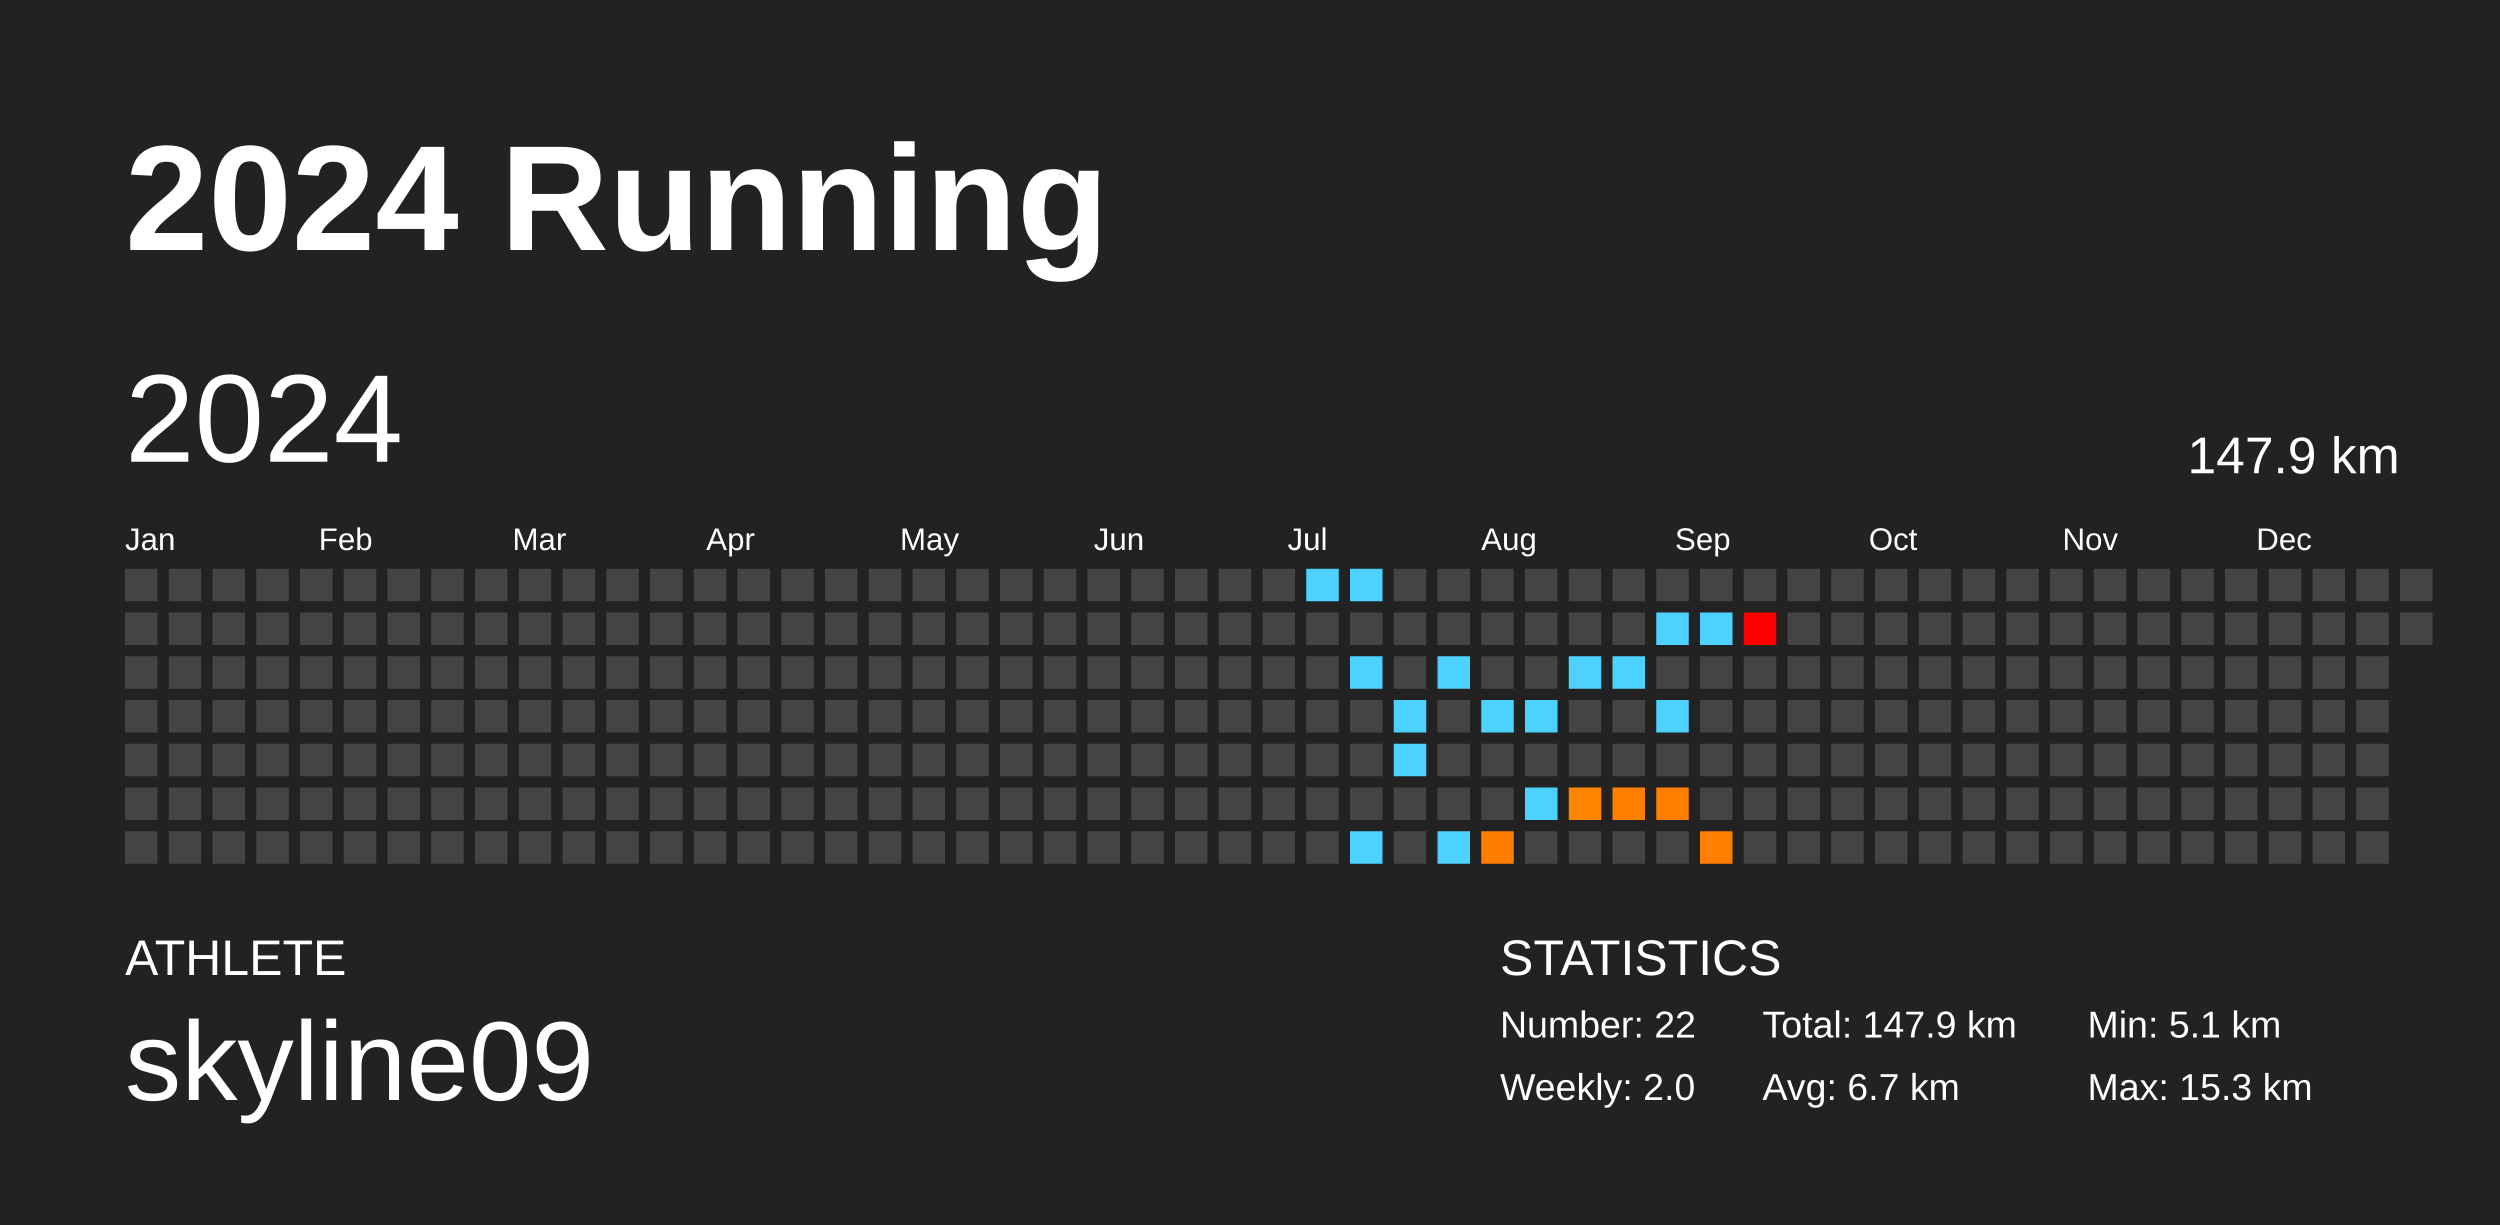
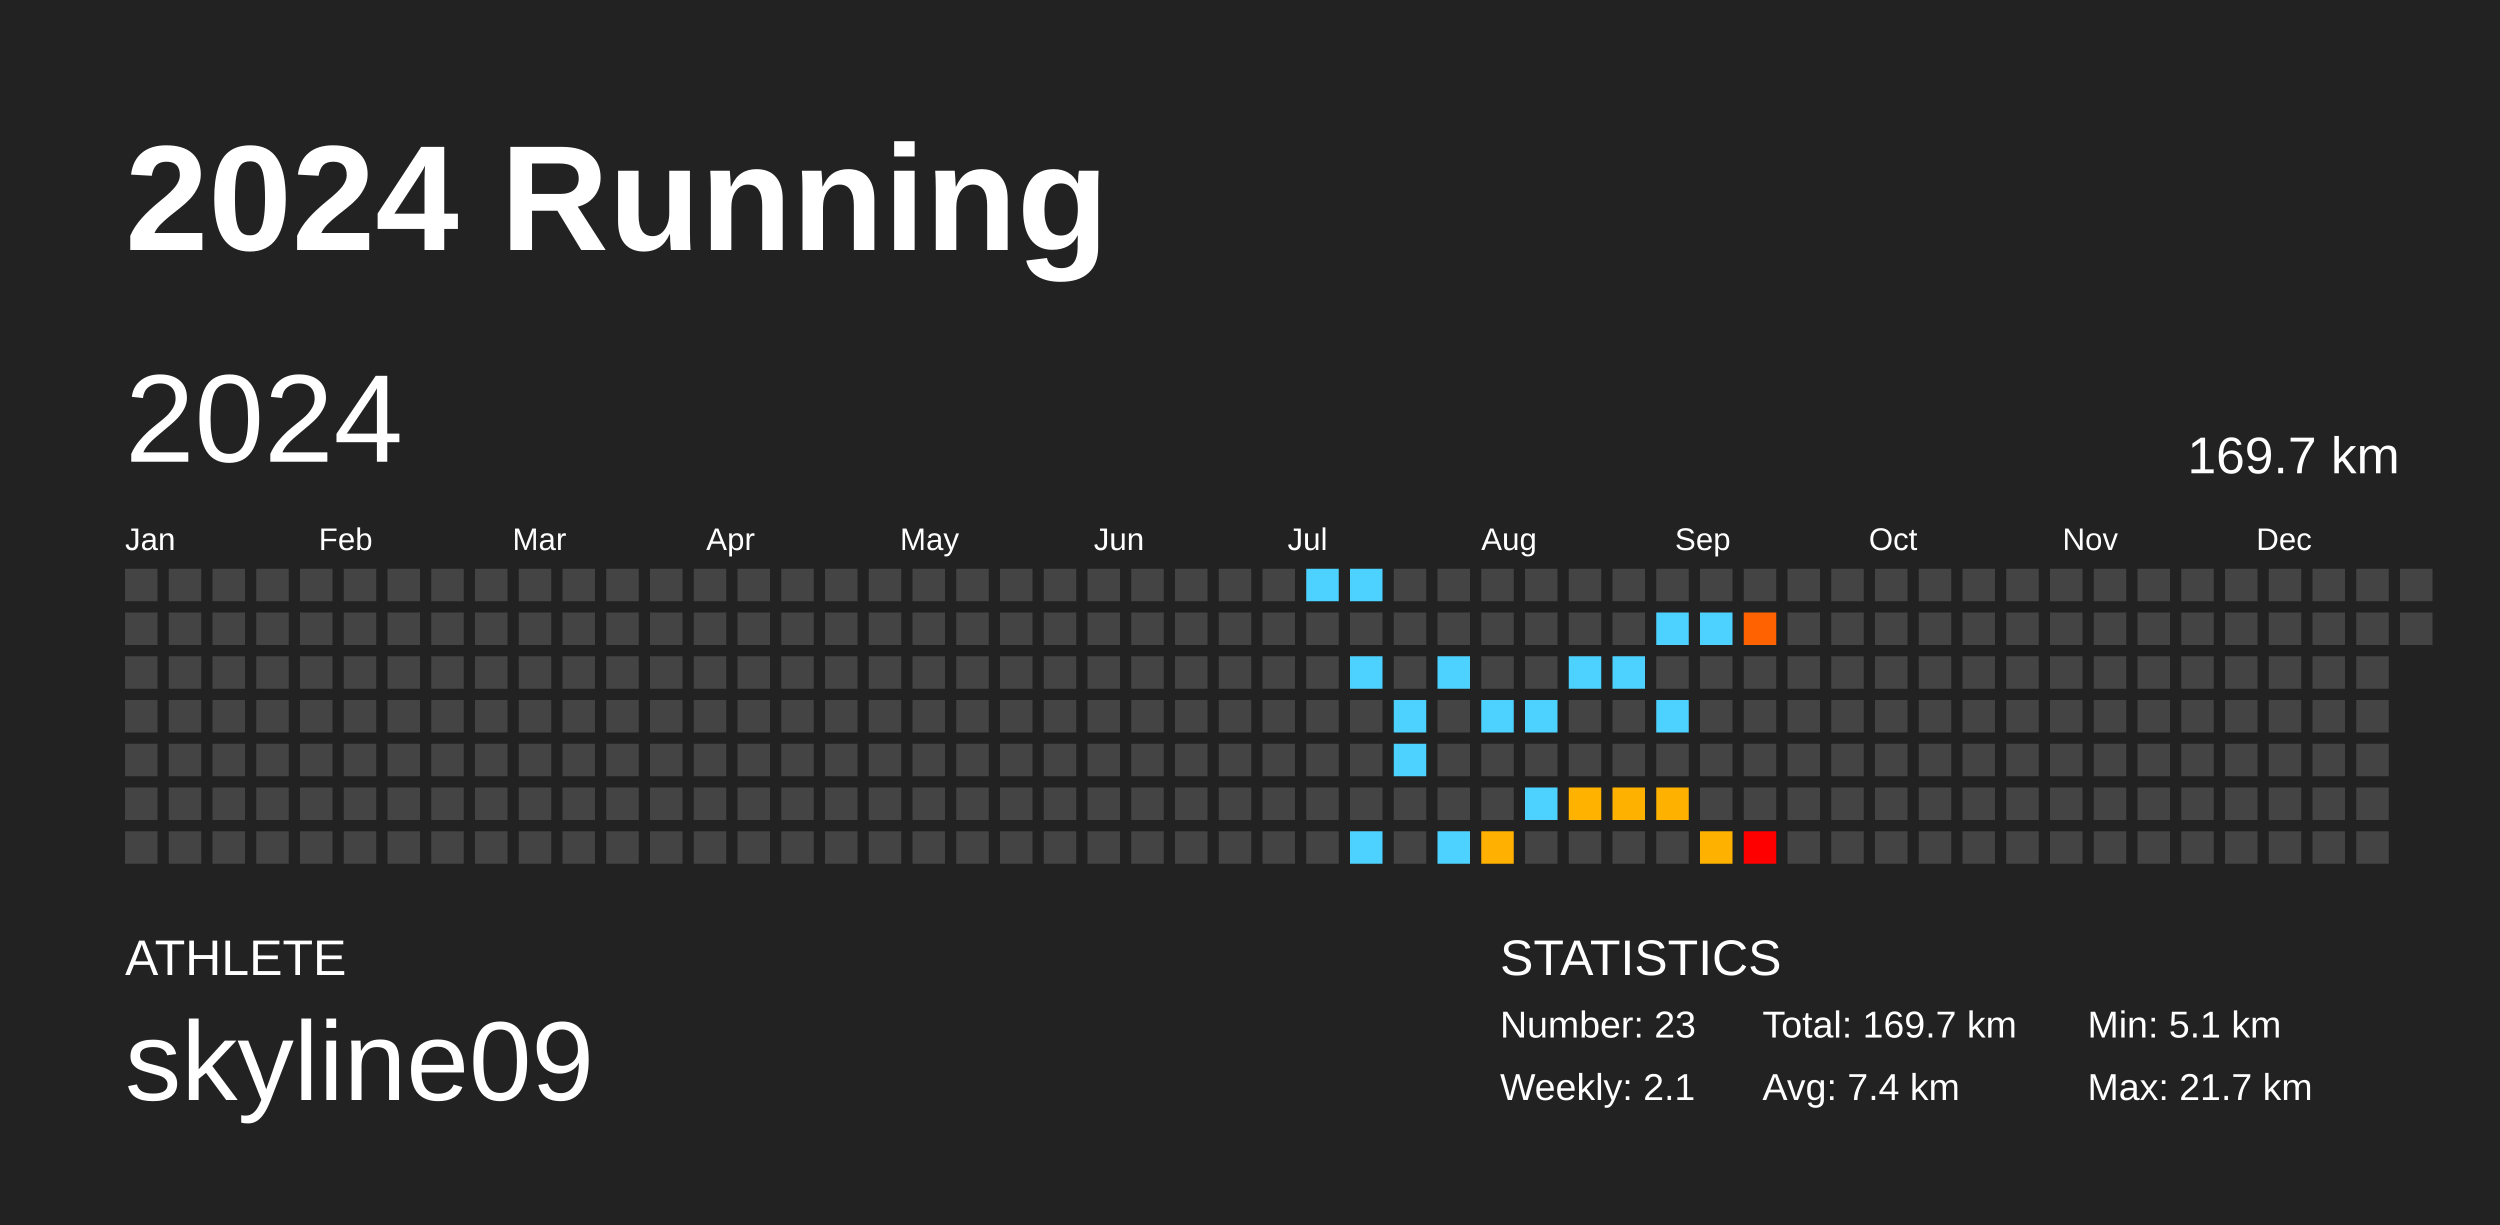
<svg xmlns="http://www.w3.org/2000/svg" baseProfile="full" height="98mm" version="1.1" viewBox="0,0,200,98" width="200mm">
  <defs />
  <rect fill="#222222" height="98" width="200" x="0" y="0" />
  <text fill="#FFFFFF" style="font-size:12px; font-family:Arial; font-weight:bold;" x="10" y="20">2024 Running</text>
  <text fill="#FFFFFF" style="font-size:4px; font-family:Arial" x="10" y="78">ATHLETE</text>
  <text fill="#FFFFFF" style="font-size:9px; font-family:Arial" x="10" y="88">skyline09</text>
  <text fill="#FFFFFF" style="font-size:4px; font-family:Arial" x="120" y="78">STATISTICS</text>
-   <text fill="#FFFFFF" style="font-size:3px; font-family:Arial" x="120" y="83">Number: 22</text>
-   <text fill="#FFFFFF" style="font-size:3px; font-family:Arial" x="120" y="88">Weekly: 2.0</text>
-   <text fill="#FFFFFF" style="font-size:3px; font-family:Arial" x="141" y="83">Total: 147.9 km</text>
-   <text fill="#FFFFFF" style="font-size:3px; font-family:Arial" x="141" y="88">Avg: 6.7 km</text>
+   <text fill="#FFFFFF" style="font-size:3px; font-family:Arial" x="120" y="83">Number: 23</text>
+   <text fill="#FFFFFF" style="font-size:3px; font-family:Arial" x="120" y="88">Weekly: 2.1</text>
+   <text fill="#FFFFFF" style="font-size:3px; font-family:Arial" x="141" y="83">Total: 169.7 km</text>
+   <text fill="#FFFFFF" style="font-size:3px; font-family:Arial" x="141" y="88">Avg: 7.4 km</text>
  <text fill="#FFFFFF" style="font-size:3px; font-family:Arial" x="167" y="83">Min: 5.1 km</text>
-   <text fill="#FFFFFF" style="font-size:3px; font-family:Arial" x="167" y="88">Max: 15.3 km</text>
+   <text fill="#FFFFFF" style="font-size:3px; font-family:Arial" x="167" y="88">Max: 21.7 km</text>
  <text dominant-baseline="hanging" fill="#FFFFFF" style="font-size:10.0px; font-family:Arial;" x="10" y="30">2024</text>
-   <text dominant-baseline="hanging" fill="#FFFFFF" style="font-size:4.125px; font-family:Arial;" x="175" y="35">147.9 km</text>
+   <text dominant-baseline="hanging" fill="#FFFFFF" style="font-size:4.125px; font-family:Arial;" x="175" y="35">169.7 km</text>
  <text fill="#FFFFFF" style="font-size:2.5px; font-family:Arial" x="10.0" y="44">Jan</text>
  <text fill="#FFFFFF" style="font-size:2.5px; font-family:Arial" x="25.5" y="44">Feb</text>
  <text fill="#FFFFFF" style="font-size:2.5px; font-family:Arial" x="41.0" y="44">Mar</text>
  <text fill="#FFFFFF" style="font-size:2.5px; font-family:Arial" x="56.5" y="44">Apr</text>
  <text fill="#FFFFFF" style="font-size:2.5px; font-family:Arial" x="72.0" y="44">May</text>
  <text fill="#FFFFFF" style="font-size:2.5px; font-family:Arial" x="87.5" y="44">Jun</text>
  <text fill="#FFFFFF" style="font-size:2.5px; font-family:Arial" x="103.0" y="44">Jul</text>
  <text fill="#FFFFFF" style="font-size:2.5px; font-family:Arial" x="118.5" y="44">Aug</text>
  <text fill="#FFFFFF" style="font-size:2.5px; font-family:Arial" x="134.0" y="44">Sep</text>
  <text fill="#FFFFFF" style="font-size:2.5px; font-family:Arial" x="149.5" y="44">Oct</text>
  <text fill="#FFFFFF" style="font-size:2.5px; font-family:Arial" x="165.0" y="44">Nov</text>
  <text fill="#FFFFFF" style="font-size:2.5px; font-family:Arial" x="180.5" y="44">Dec</text>
  <rect fill="#444444" height="2.6" width="2.6" x="10.0" y="45.5" />
  <rect fill="#444444" height="2.6" width="2.6" x="10.0" y="49.0" />
  <rect fill="#444444" height="2.6" width="2.6" x="10.0" y="52.5" />
  <rect fill="#444444" height="2.6" width="2.6" x="10.0" y="56.0" />
  <rect fill="#444444" height="2.6" width="2.6" x="10.0" y="59.5" />
  <rect fill="#444444" height="2.6" width="2.6" x="10.0" y="63.0" />
  <rect fill="#444444" height="2.6" width="2.6" x="10.0" y="66.5" />
  <rect fill="#444444" height="2.6" width="2.6" x="13.5" y="45.5" />
  <rect fill="#444444" height="2.6" width="2.6" x="13.5" y="49.0" />
  <rect fill="#444444" height="2.6" width="2.6" x="13.5" y="52.5" />
  <rect fill="#444444" height="2.6" width="2.6" x="13.5" y="56.0" />
  <rect fill="#444444" height="2.6" width="2.6" x="13.5" y="59.5" />
  <rect fill="#444444" height="2.6" width="2.6" x="13.5" y="63.0" />
  <rect fill="#444444" height="2.6" width="2.6" x="13.5" y="66.5" />
  <rect fill="#444444" height="2.6" width="2.6" x="17.0" y="45.5" />
  <rect fill="#444444" height="2.6" width="2.6" x="17.0" y="49.0" />
  <rect fill="#444444" height="2.6" width="2.6" x="17.0" y="52.5" />
  <rect fill="#444444" height="2.6" width="2.6" x="17.0" y="56.0" />
  <rect fill="#444444" height="2.6" width="2.6" x="17.0" y="59.5" />
  <rect fill="#444444" height="2.6" width="2.6" x="17.0" y="63.0" />
  <rect fill="#444444" height="2.6" width="2.6" x="17.0" y="66.5" />
  <rect fill="#444444" height="2.6" width="2.6" x="20.5" y="45.5" />
  <rect fill="#444444" height="2.6" width="2.6" x="20.5" y="49.0" />
  <rect fill="#444444" height="2.6" width="2.6" x="20.5" y="52.5" />
  <rect fill="#444444" height="2.6" width="2.6" x="20.5" y="56.0" />
  <rect fill="#444444" height="2.6" width="2.6" x="20.5" y="59.5" />
  <rect fill="#444444" height="2.6" width="2.6" x="20.5" y="63.0" />
  <rect fill="#444444" height="2.6" width="2.6" x="20.5" y="66.5" />
  <rect fill="#444444" height="2.6" width="2.6" x="24.0" y="45.5" />
  <rect fill="#444444" height="2.6" width="2.6" x="24.0" y="49.0" />
  <rect fill="#444444" height="2.6" width="2.6" x="24.0" y="52.5" />
  <rect fill="#444444" height="2.6" width="2.6" x="24.0" y="56.0" />
  <rect fill="#444444" height="2.6" width="2.6" x="24.0" y="59.5" />
  <rect fill="#444444" height="2.6" width="2.6" x="24.0" y="63.0" />
  <rect fill="#444444" height="2.6" width="2.6" x="24.0" y="66.5" />
  <rect fill="#444444" height="2.6" width="2.6" x="27.5" y="45.5" />
  <rect fill="#444444" height="2.6" width="2.6" x="27.5" y="49.0" />
  <rect fill="#444444" height="2.6" width="2.6" x="27.5" y="52.5" />
  <rect fill="#444444" height="2.6" width="2.6" x="27.5" y="56.0" />
  <rect fill="#444444" height="2.6" width="2.6" x="27.5" y="59.5" />
  <rect fill="#444444" height="2.6" width="2.6" x="27.5" y="63.0" />
  <rect fill="#444444" height="2.6" width="2.6" x="27.5" y="66.5" />
  <rect fill="#444444" height="2.6" width="2.6" x="31.0" y="45.5" />
  <rect fill="#444444" height="2.6" width="2.6" x="31.0" y="49.0" />
  <rect fill="#444444" height="2.6" width="2.6" x="31.0" y="52.5" />
  <rect fill="#444444" height="2.6" width="2.6" x="31.0" y="56.0" />
  <rect fill="#444444" height="2.6" width="2.6" x="31.0" y="59.5" />
  <rect fill="#444444" height="2.6" width="2.6" x="31.0" y="63.0" />
  <rect fill="#444444" height="2.6" width="2.6" x="31.0" y="66.5" />
  <rect fill="#444444" height="2.6" width="2.6" x="34.5" y="45.5" />
  <rect fill="#444444" height="2.6" width="2.6" x="34.5" y="49.0" />
  <rect fill="#444444" height="2.6" width="2.6" x="34.5" y="52.5" />
  <rect fill="#444444" height="2.6" width="2.6" x="34.5" y="56.0" />
  <rect fill="#444444" height="2.6" width="2.6" x="34.5" y="59.5" />
  <rect fill="#444444" height="2.6" width="2.6" x="34.5" y="63.0" />
  <rect fill="#444444" height="2.6" width="2.6" x="34.5" y="66.5" />
  <rect fill="#444444" height="2.6" width="2.6" x="38.0" y="45.5" />
  <rect fill="#444444" height="2.6" width="2.6" x="38.0" y="49.0" />
  <rect fill="#444444" height="2.6" width="2.6" x="38.0" y="52.5" />
  <rect fill="#444444" height="2.6" width="2.6" x="38.0" y="56.0" />
  <rect fill="#444444" height="2.6" width="2.6" x="38.0" y="59.5" />
  <rect fill="#444444" height="2.6" width="2.6" x="38.0" y="63.0" />
  <rect fill="#444444" height="2.6" width="2.6" x="38.0" y="66.5" />
  <rect fill="#444444" height="2.6" width="2.6" x="41.5" y="45.5" />
  <rect fill="#444444" height="2.6" width="2.6" x="41.5" y="49.0" />
  <rect fill="#444444" height="2.6" width="2.6" x="41.5" y="52.5" />
  <rect fill="#444444" height="2.6" width="2.6" x="41.5" y="56.0" />
  <rect fill="#444444" height="2.6" width="2.6" x="41.5" y="59.5" />
  <rect fill="#444444" height="2.6" width="2.6" x="41.5" y="63.0" />
  <rect fill="#444444" height="2.6" width="2.6" x="41.5" y="66.5" />
  <rect fill="#444444" height="2.6" width="2.6" x="45.0" y="45.5" />
  <rect fill="#444444" height="2.6" width="2.6" x="45.0" y="49.0" />
  <rect fill="#444444" height="2.6" width="2.6" x="45.0" y="52.5" />
  <rect fill="#444444" height="2.6" width="2.6" x="45.0" y="56.0" />
  <rect fill="#444444" height="2.6" width="2.6" x="45.0" y="59.5" />
  <rect fill="#444444" height="2.6" width="2.6" x="45.0" y="63.0" />
  <rect fill="#444444" height="2.6" width="2.6" x="45.0" y="66.5" />
  <rect fill="#444444" height="2.6" width="2.6" x="48.5" y="45.5" />
  <rect fill="#444444" height="2.6" width="2.6" x="48.5" y="49.0" />
  <rect fill="#444444" height="2.6" width="2.6" x="48.5" y="52.5" />
  <rect fill="#444444" height="2.6" width="2.6" x="48.5" y="56.0" />
  <rect fill="#444444" height="2.6" width="2.6" x="48.5" y="59.5" />
  <rect fill="#444444" height="2.6" width="2.6" x="48.5" y="63.0" />
  <rect fill="#444444" height="2.6" width="2.6" x="48.5" y="66.5" />
  <rect fill="#444444" height="2.6" width="2.6" x="52.0" y="45.5" />
  <rect fill="#444444" height="2.6" width="2.6" x="52.0" y="49.0" />
  <rect fill="#444444" height="2.6" width="2.6" x="52.0" y="52.5" />
  <rect fill="#444444" height="2.6" width="2.6" x="52.0" y="56.0" />
  <rect fill="#444444" height="2.6" width="2.6" x="52.0" y="59.5" />
  <rect fill="#444444" height="2.6" width="2.6" x="52.0" y="63.0" />
  <rect fill="#444444" height="2.6" width="2.6" x="52.0" y="66.5" />
  <rect fill="#444444" height="2.6" width="2.6" x="55.5" y="45.5" />
  <rect fill="#444444" height="2.6" width="2.6" x="55.5" y="49.0" />
  <rect fill="#444444" height="2.6" width="2.6" x="55.5" y="52.5" />
  <rect fill="#444444" height="2.6" width="2.6" x="55.5" y="56.0" />
  <rect fill="#444444" height="2.6" width="2.6" x="55.5" y="59.5" />
  <rect fill="#444444" height="2.6" width="2.6" x="55.5" y="63.0" />
  <rect fill="#444444" height="2.6" width="2.6" x="55.5" y="66.5" />
  <rect fill="#444444" height="2.6" width="2.6" x="59.0" y="45.5" />
  <rect fill="#444444" height="2.6" width="2.6" x="59.0" y="49.0" />
  <rect fill="#444444" height="2.6" width="2.6" x="59.0" y="52.5" />
  <rect fill="#444444" height="2.6" width="2.6" x="59.0" y="56.0" />
  <rect fill="#444444" height="2.6" width="2.6" x="59.0" y="59.5" />
  <rect fill="#444444" height="2.6" width="2.6" x="59.0" y="63.0" />
  <rect fill="#444444" height="2.6" width="2.6" x="59.0" y="66.5" />
  <rect fill="#444444" height="2.6" width="2.6" x="62.5" y="45.5" />
  <rect fill="#444444" height="2.6" width="2.6" x="62.5" y="49.0" />
  <rect fill="#444444" height="2.6" width="2.6" x="62.5" y="52.5" />
  <rect fill="#444444" height="2.6" width="2.6" x="62.5" y="56.0" />
  <rect fill="#444444" height="2.6" width="2.6" x="62.5" y="59.5" />
  <rect fill="#444444" height="2.6" width="2.6" x="62.5" y="63.0" />
  <rect fill="#444444" height="2.6" width="2.6" x="62.5" y="66.5" />
  <rect fill="#444444" height="2.6" width="2.6" x="66.0" y="45.5" />
  <rect fill="#444444" height="2.6" width="2.6" x="66.0" y="49.0" />
  <rect fill="#444444" height="2.6" width="2.6" x="66.0" y="52.5" />
  <rect fill="#444444" height="2.6" width="2.6" x="66.0" y="56.0" />
  <rect fill="#444444" height="2.6" width="2.6" x="66.0" y="59.5" />
  <rect fill="#444444" height="2.6" width="2.6" x="66.0" y="63.0" />
  <rect fill="#444444" height="2.6" width="2.6" x="66.0" y="66.5" />
  <rect fill="#444444" height="2.6" width="2.6" x="69.5" y="45.5" />
  <rect fill="#444444" height="2.6" width="2.6" x="69.5" y="49.0" />
  <rect fill="#444444" height="2.6" width="2.6" x="69.5" y="52.5" />
  <rect fill="#444444" height="2.6" width="2.6" x="69.5" y="56.0" />
  <rect fill="#444444" height="2.6" width="2.6" x="69.5" y="59.5" />
  <rect fill="#444444" height="2.6" width="2.6" x="69.5" y="63.0" />
  <rect fill="#444444" height="2.6" width="2.6" x="69.5" y="66.5" />
  <rect fill="#444444" height="2.6" width="2.6" x="73.0" y="45.5" />
  <rect fill="#444444" height="2.6" width="2.6" x="73.0" y="49.0" />
  <rect fill="#444444" height="2.6" width="2.6" x="73.0" y="52.5" />
  <rect fill="#444444" height="2.6" width="2.6" x="73.0" y="56.0" />
  <rect fill="#444444" height="2.6" width="2.6" x="73.0" y="59.5" />
  <rect fill="#444444" height="2.6" width="2.6" x="73.0" y="63.0" />
  <rect fill="#444444" height="2.6" width="2.6" x="73.0" y="66.5" />
  <rect fill="#444444" height="2.6" width="2.6" x="76.5" y="45.5" />
  <rect fill="#444444" height="2.6" width="2.6" x="76.5" y="49.0" />
  <rect fill="#444444" height="2.6" width="2.6" x="76.5" y="52.5" />
  <rect fill="#444444" height="2.6" width="2.6" x="76.5" y="56.0" />
  <rect fill="#444444" height="2.6" width="2.6" x="76.5" y="59.5" />
  <rect fill="#444444" height="2.6" width="2.6" x="76.5" y="63.0" />
  <rect fill="#444444" height="2.6" width="2.6" x="76.5" y="66.5" />
  <rect fill="#444444" height="2.6" width="2.6" x="80.0" y="45.5" />
  <rect fill="#444444" height="2.6" width="2.6" x="80.0" y="49.0" />
  <rect fill="#444444" height="2.6" width="2.6" x="80.0" y="52.5" />
  <rect fill="#444444" height="2.6" width="2.6" x="80.0" y="56.0" />
  <rect fill="#444444" height="2.6" width="2.6" x="80.0" y="59.5" />
  <rect fill="#444444" height="2.6" width="2.6" x="80.0" y="63.0" />
  <rect fill="#444444" height="2.6" width="2.6" x="80.0" y="66.5" />
  <rect fill="#444444" height="2.6" width="2.6" x="83.5" y="45.5" />
  <rect fill="#444444" height="2.6" width="2.6" x="83.5" y="49.0" />
  <rect fill="#444444" height="2.6" width="2.6" x="83.5" y="52.5" />
  <rect fill="#444444" height="2.6" width="2.6" x="83.5" y="56.0" />
  <rect fill="#444444" height="2.6" width="2.6" x="83.5" y="59.5" />
  <rect fill="#444444" height="2.6" width="2.6" x="83.5" y="63.0" />
  <rect fill="#444444" height="2.6" width="2.6" x="83.5" y="66.5" />
  <rect fill="#444444" height="2.6" width="2.6" x="87.0" y="45.5" />
  <rect fill="#444444" height="2.6" width="2.6" x="87.0" y="49.0" />
  <rect fill="#444444" height="2.6" width="2.6" x="87.0" y="52.5" />
  <rect fill="#444444" height="2.6" width="2.6" x="87.0" y="56.0" />
  <rect fill="#444444" height="2.6" width="2.6" x="87.0" y="59.5" />
  <rect fill="#444444" height="2.6" width="2.6" x="87.0" y="63.0" />
  <rect fill="#444444" height="2.6" width="2.6" x="87.0" y="66.5" />
  <rect fill="#444444" height="2.6" width="2.6" x="90.5" y="45.5" />
  <rect fill="#444444" height="2.6" width="2.6" x="90.5" y="49.0" />
  <rect fill="#444444" height="2.6" width="2.6" x="90.5" y="52.5" />
  <rect fill="#444444" height="2.6" width="2.6" x="90.5" y="56.0" />
  <rect fill="#444444" height="2.6" width="2.6" x="90.5" y="59.5" />
  <rect fill="#444444" height="2.6" width="2.6" x="90.5" y="63.0" />
  <rect fill="#444444" height="2.6" width="2.6" x="90.5" y="66.5" />
  <rect fill="#444444" height="2.6" width="2.6" x="94.0" y="45.5" />
  <rect fill="#444444" height="2.6" width="2.6" x="94.0" y="49.0" />
  <rect fill="#444444" height="2.6" width="2.6" x="94.0" y="52.5" />
  <rect fill="#444444" height="2.6" width="2.6" x="94.0" y="56.0" />
  <rect fill="#444444" height="2.6" width="2.6" x="94.0" y="59.5" />
  <rect fill="#444444" height="2.6" width="2.6" x="94.0" y="63.0" />
  <rect fill="#444444" height="2.6" width="2.6" x="94.0" y="66.5" />
  <rect fill="#444444" height="2.6" width="2.6" x="97.5" y="45.5" />
  <rect fill="#444444" height="2.6" width="2.6" x="97.5" y="49.0" />
  <rect fill="#444444" height="2.6" width="2.6" x="97.5" y="52.5" />
  <rect fill="#444444" height="2.6" width="2.6" x="97.5" y="56.0" />
  <rect fill="#444444" height="2.6" width="2.6" x="97.5" y="59.5" />
  <rect fill="#444444" height="2.6" width="2.6" x="97.5" y="63.0" />
  <rect fill="#444444" height="2.6" width="2.6" x="97.5" y="66.5" />
  <rect fill="#444444" height="2.6" width="2.6" x="101.0" y="45.5" />
  <rect fill="#444444" height="2.6" width="2.6" x="101.0" y="49.0" />
  <rect fill="#444444" height="2.6" width="2.6" x="101.0" y="52.5" />
  <rect fill="#444444" height="2.6" width="2.6" x="101.0" y="56.0" />
  <rect fill="#444444" height="2.6" width="2.6" x="101.0" y="59.5" />
  <rect fill="#444444" height="2.6" width="2.6" x="101.0" y="63.0" />
  <rect fill="#444444" height="2.6" width="2.6" x="101.0" y="66.5" />
  <rect fill="#4dd2ff" height="2.6" width="2.6" x="104.5" y="45.5" />
  <rect fill="#444444" height="2.6" width="2.6" x="104.5" y="49.0" />
  <rect fill="#444444" height="2.6" width="2.6" x="104.5" y="52.5" />
  <rect fill="#444444" height="2.6" width="2.6" x="104.5" y="56.0" />
  <rect fill="#444444" height="2.6" width="2.6" x="104.5" y="59.5" />
  <rect fill="#444444" height="2.6" width="2.6" x="104.5" y="63.0" />
  <rect fill="#444444" height="2.6" width="2.6" x="104.5" y="66.5" />
  <rect fill="#4dd2ff" height="2.6" width="2.6" x="108.0" y="45.5" />
  <rect fill="#444444" height="2.6" width="2.6" x="108.0" y="49.0" />
  <rect fill="#4dd2ff" height="2.6" width="2.6" x="108.0" y="52.5" />
  <rect fill="#444444" height="2.6" width="2.6" x="108.0" y="56.0" />
  <rect fill="#444444" height="2.6" width="2.6" x="108.0" y="59.5" />
  <rect fill="#444444" height="2.6" width="2.6" x="108.0" y="63.0" />
  <rect fill="#4dd2ff" height="2.6" width="2.6" x="108.0" y="66.5" />
  <rect fill="#444444" height="2.6" width="2.6" x="111.5" y="45.5" />
  <rect fill="#444444" height="2.6" width="2.6" x="111.5" y="49.0" />
  <rect fill="#444444" height="2.6" width="2.6" x="111.5" y="52.5" />
  <rect fill="#4dd2ff" height="2.6" width="2.6" x="111.5" y="56.0" />
  <rect fill="#4dd2ff" height="2.6" width="2.6" x="111.5" y="59.5" />
  <rect fill="#444444" height="2.6" width="2.6" x="111.5" y="63.0" />
  <rect fill="#444444" height="2.6" width="2.6" x="111.5" y="66.5" />
  <rect fill="#444444" height="2.6" width="2.6" x="115.0" y="45.5" />
  <rect fill="#444444" height="2.6" width="2.6" x="115.0" y="49.0" />
  <rect fill="#4dd2ff" height="2.6" width="2.6" x="115.0" y="52.5" />
  <rect fill="#444444" height="2.6" width="2.6" x="115.0" y="56.0" />
  <rect fill="#444444" height="2.6" width="2.6" x="115.0" y="59.5" />
  <rect fill="#444444" height="2.6" width="2.6" x="115.0" y="63.0" />
  <rect fill="#4dd2ff" height="2.6" width="2.6" x="115.0" y="66.5" />
  <rect fill="#444444" height="2.6" width="2.6" x="118.5" y="45.5" />
  <rect fill="#444444" height="2.6" width="2.6" x="118.5" y="49.0" />
  <rect fill="#444444" height="2.6" width="2.6" x="118.5" y="52.5" />
  <rect fill="#4dd2ff" height="2.6" width="2.6" x="118.5" y="56.0" />
  <rect fill="#444444" height="2.6" width="2.6" x="118.5" y="59.5" />
  <rect fill="#444444" height="2.6" width="2.6" x="118.5" y="63.0" />
-   <rect fill="#ff7e00" height="2.6" width="2.6" x="118.5" y="66.5" />
+   <rect fill="#ffb000" height="2.6" width="2.6" x="118.5" y="66.5" />
  <rect fill="#444444" height="2.6" width="2.6" x="122.0" y="45.5" />
  <rect fill="#444444" height="2.6" width="2.6" x="122.0" y="49.0" />
  <rect fill="#444444" height="2.6" width="2.6" x="122.0" y="52.5" />
  <rect fill="#4dd2ff" height="2.6" width="2.6" x="122.0" y="56.0" />
  <rect fill="#444444" height="2.6" width="2.6" x="122.0" y="59.5" />
  <rect fill="#4dd2ff" height="2.6" width="2.6" x="122.0" y="63.0" />
  <rect fill="#444444" height="2.6" width="2.6" x="122.0" y="66.5" />
  <rect fill="#444444" height="2.6" width="2.6" x="125.5" y="45.5" />
  <rect fill="#444444" height="2.6" width="2.6" x="125.5" y="49.0" />
  <rect fill="#4dd2ff" height="2.6" width="2.6" x="125.5" y="52.5" />
  <rect fill="#444444" height="2.6" width="2.6" x="125.5" y="56.0" />
  <rect fill="#444444" height="2.6" width="2.6" x="125.5" y="59.5" />
-   <rect fill="#ff8400" height="2.6" width="2.6" x="125.5" y="63.0" />
+   <rect fill="#ffb300" height="2.6" width="2.6" x="125.5" y="63.0" />
  <rect fill="#444444" height="2.6" width="2.6" x="125.5" y="66.5" />
  <rect fill="#444444" height="2.6" width="2.6" x="129.0" y="45.5" />
  <rect fill="#444444" height="2.6" width="2.6" x="129.0" y="49.0" />
  <rect fill="#4dd2ff" height="2.6" width="2.6" x="129.0" y="52.5" />
  <rect fill="#444444" height="2.6" width="2.6" x="129.0" y="56.0" />
  <rect fill="#444444" height="2.6" width="2.6" x="129.0" y="59.5" />
-   <rect fill="#ff7f00" height="2.6" width="2.6" x="129.0" y="63.0" />
+   <rect fill="#ffb100" height="2.6" width="2.6" x="129.0" y="63.0" />
  <rect fill="#444444" height="2.6" width="2.6" x="129.0" y="66.5" />
  <rect fill="#444444" height="2.6" width="2.6" x="132.5" y="45.5" />
  <rect fill="#4dd2ff" height="2.6" width="2.6" x="132.5" y="49.0" />
  <rect fill="#444444" height="2.6" width="2.6" x="132.5" y="52.5" />
  <rect fill="#4dd2ff" height="2.6" width="2.6" x="132.5" y="56.0" />
  <rect fill="#444444" height="2.6" width="2.6" x="132.5" y="59.5" />
-   <rect fill="#ff8000" height="2.6" width="2.6" x="132.5" y="63.0" />
+   <rect fill="#ffb100" height="2.6" width="2.6" x="132.5" y="63.0" />
  <rect fill="#444444" height="2.6" width="2.6" x="132.5" y="66.5" />
  <rect fill="#444444" height="2.6" width="2.6" x="136.0" y="45.5" />
  <rect fill="#4dd2ff" height="2.6" width="2.6" x="136.0" y="49.0" />
  <rect fill="#444444" height="2.6" width="2.6" x="136.0" y="52.5" />
  <rect fill="#444444" height="2.6" width="2.6" x="136.0" y="56.0" />
  <rect fill="#444444" height="2.6" width="2.6" x="136.0" y="59.5" />
  <rect fill="#444444" height="2.6" width="2.6" x="136.0" y="63.0" />
-   <rect fill="#ff7f00" height="2.6" width="2.6" x="136.0" y="66.5" />
+   <rect fill="#ffb100" height="2.6" width="2.6" x="136.0" y="66.5" />
  <rect fill="#444444" height="2.6" width="2.6" x="139.5" y="45.5" />
-   <rect fill="#ff0000" height="2.6" width="2.6" x="139.5" y="49.0" />
+   <rect fill="#ff6200" height="2.6" width="2.6" x="139.5" y="49.0" />
  <rect fill="#444444" height="2.6" width="2.6" x="139.5" y="52.5" />
  <rect fill="#444444" height="2.6" width="2.6" x="139.5" y="56.0" />
  <rect fill="#444444" height="2.6" width="2.6" x="139.5" y="59.5" />
  <rect fill="#444444" height="2.6" width="2.6" x="139.5" y="63.0" />
-   <rect fill="#444444" height="2.6" width="2.6" x="139.5" y="66.5" />
+   <rect fill="red" height="2.6" width="2.6" x="139.5" y="66.5" />
  <rect fill="#444444" height="2.6" width="2.6" x="143.0" y="45.5" />
  <rect fill="#444444" height="2.6" width="2.6" x="143.0" y="49.0" />
  <rect fill="#444444" height="2.6" width="2.6" x="143.0" y="52.5" />
  <rect fill="#444444" height="2.6" width="2.6" x="143.0" y="56.0" />
  <rect fill="#444444" height="2.6" width="2.6" x="143.0" y="59.5" />
  <rect fill="#444444" height="2.6" width="2.6" x="143.0" y="63.0" />
  <rect fill="#444444" height="2.6" width="2.6" x="143.0" y="66.5" />
  <rect fill="#444444" height="2.6" width="2.6" x="146.5" y="45.5" />
  <rect fill="#444444" height="2.6" width="2.6" x="146.5" y="49.0" />
  <rect fill="#444444" height="2.6" width="2.6" x="146.5" y="52.5" />
  <rect fill="#444444" height="2.6" width="2.6" x="146.5" y="56.0" />
  <rect fill="#444444" height="2.6" width="2.6" x="146.5" y="59.5" />
  <rect fill="#444444" height="2.6" width="2.6" x="146.5" y="63.0" />
  <rect fill="#444444" height="2.6" width="2.6" x="146.5" y="66.5" />
  <rect fill="#444444" height="2.6" width="2.6" x="150.0" y="45.5" />
  <rect fill="#444444" height="2.6" width="2.6" x="150.0" y="49.0" />
  <rect fill="#444444" height="2.6" width="2.6" x="150.0" y="52.5" />
  <rect fill="#444444" height="2.6" width="2.6" x="150.0" y="56.0" />
  <rect fill="#444444" height="2.6" width="2.6" x="150.0" y="59.5" />
  <rect fill="#444444" height="2.6" width="2.6" x="150.0" y="63.0" />
  <rect fill="#444444" height="2.6" width="2.6" x="150.0" y="66.5" />
  <rect fill="#444444" height="2.6" width="2.6" x="153.5" y="45.5" />
  <rect fill="#444444" height="2.6" width="2.6" x="153.5" y="49.0" />
  <rect fill="#444444" height="2.6" width="2.6" x="153.5" y="52.5" />
  <rect fill="#444444" height="2.6" width="2.6" x="153.5" y="56.0" />
  <rect fill="#444444" height="2.6" width="2.6" x="153.5" y="59.5" />
  <rect fill="#444444" height="2.6" width="2.6" x="153.5" y="63.0" />
  <rect fill="#444444" height="2.6" width="2.6" x="153.5" y="66.5" />
  <rect fill="#444444" height="2.6" width="2.6" x="157.0" y="45.5" />
  <rect fill="#444444" height="2.6" width="2.6" x="157.0" y="49.0" />
  <rect fill="#444444" height="2.6" width="2.6" x="157.0" y="52.5" />
  <rect fill="#444444" height="2.6" width="2.6" x="157.0" y="56.0" />
  <rect fill="#444444" height="2.6" width="2.6" x="157.0" y="59.5" />
  <rect fill="#444444" height="2.6" width="2.6" x="157.0" y="63.0" />
  <rect fill="#444444" height="2.6" width="2.6" x="157.0" y="66.5" />
  <rect fill="#444444" height="2.6" width="2.6" x="160.5" y="45.5" />
  <rect fill="#444444" height="2.6" width="2.6" x="160.5" y="49.0" />
  <rect fill="#444444" height="2.6" width="2.6" x="160.5" y="52.5" />
  <rect fill="#444444" height="2.6" width="2.6" x="160.5" y="56.0" />
  <rect fill="#444444" height="2.6" width="2.6" x="160.5" y="59.5" />
  <rect fill="#444444" height="2.6" width="2.6" x="160.5" y="63.0" />
  <rect fill="#444444" height="2.6" width="2.6" x="160.5" y="66.5" />
  <rect fill="#444444" height="2.6" width="2.6" x="164.0" y="45.5" />
  <rect fill="#444444" height="2.6" width="2.6" x="164.0" y="49.0" />
  <rect fill="#444444" height="2.6" width="2.6" x="164.0" y="52.5" />
  <rect fill="#444444" height="2.6" width="2.6" x="164.0" y="56.0" />
  <rect fill="#444444" height="2.6" width="2.6" x="164.0" y="59.5" />
  <rect fill="#444444" height="2.6" width="2.6" x="164.0" y="63.0" />
  <rect fill="#444444" height="2.6" width="2.6" x="164.0" y="66.5" />
  <rect fill="#444444" height="2.6" width="2.6" x="167.5" y="45.5" />
  <rect fill="#444444" height="2.6" width="2.6" x="167.5" y="49.0" />
  <rect fill="#444444" height="2.6" width="2.6" x="167.5" y="52.5" />
  <rect fill="#444444" height="2.6" width="2.6" x="167.5" y="56.0" />
  <rect fill="#444444" height="2.6" width="2.6" x="167.5" y="59.5" />
  <rect fill="#444444" height="2.6" width="2.6" x="167.5" y="63.0" />
  <rect fill="#444444" height="2.6" width="2.6" x="167.5" y="66.5" />
  <rect fill="#444444" height="2.6" width="2.6" x="171.0" y="45.5" />
  <rect fill="#444444" height="2.6" width="2.6" x="171.0" y="49.0" />
  <rect fill="#444444" height="2.6" width="2.6" x="171.0" y="52.5" />
  <rect fill="#444444" height="2.6" width="2.6" x="171.0" y="56.0" />
  <rect fill="#444444" height="2.6" width="2.6" x="171.0" y="59.5" />
  <rect fill="#444444" height="2.6" width="2.6" x="171.0" y="63.0" />
  <rect fill="#444444" height="2.6" width="2.6" x="171.0" y="66.5" />
  <rect fill="#444444" height="2.6" width="2.6" x="174.5" y="45.5" />
  <rect fill="#444444" height="2.6" width="2.6" x="174.5" y="49.0" />
  <rect fill="#444444" height="2.6" width="2.6" x="174.5" y="52.5" />
  <rect fill="#444444" height="2.6" width="2.6" x="174.5" y="56.0" />
  <rect fill="#444444" height="2.6" width="2.6" x="174.5" y="59.5" />
  <rect fill="#444444" height="2.6" width="2.6" x="174.5" y="63.0" />
  <rect fill="#444444" height="2.6" width="2.6" x="174.5" y="66.5" />
  <rect fill="#444444" height="2.6" width="2.6" x="178.0" y="45.5" />
  <rect fill="#444444" height="2.6" width="2.6" x="178.0" y="49.0" />
  <rect fill="#444444" height="2.6" width="2.6" x="178.0" y="52.5" />
  <rect fill="#444444" height="2.6" width="2.6" x="178.0" y="56.0" />
  <rect fill="#444444" height="2.6" width="2.6" x="178.0" y="59.5" />
  <rect fill="#444444" height="2.6" width="2.6" x="178.0" y="63.0" />
  <rect fill="#444444" height="2.6" width="2.6" x="178.0" y="66.5" />
  <rect fill="#444444" height="2.6" width="2.6" x="181.5" y="45.5" />
  <rect fill="#444444" height="2.6" width="2.6" x="181.5" y="49.0" />
  <rect fill="#444444" height="2.6" width="2.6" x="181.5" y="52.5" />
  <rect fill="#444444" height="2.6" width="2.6" x="181.5" y="56.0" />
  <rect fill="#444444" height="2.6" width="2.6" x="181.5" y="59.5" />
  <rect fill="#444444" height="2.6" width="2.6" x="181.5" y="63.0" />
  <rect fill="#444444" height="2.6" width="2.6" x="181.5" y="66.5" />
  <rect fill="#444444" height="2.6" width="2.6" x="185.0" y="45.5" />
  <rect fill="#444444" height="2.6" width="2.6" x="185.0" y="49.0" />
  <rect fill="#444444" height="2.6" width="2.6" x="185.0" y="52.5" />
  <rect fill="#444444" height="2.6" width="2.6" x="185.0" y="56.0" />
  <rect fill="#444444" height="2.6" width="2.6" x="185.0" y="59.5" />
  <rect fill="#444444" height="2.6" width="2.6" x="185.0" y="63.0" />
  <rect fill="#444444" height="2.6" width="2.6" x="185.0" y="66.5" />
  <rect fill="#444444" height="2.6" width="2.6" x="188.5" y="45.5" />
  <rect fill="#444444" height="2.6" width="2.6" x="188.5" y="49.0" />
  <rect fill="#444444" height="2.6" width="2.6" x="188.5" y="52.5" />
  <rect fill="#444444" height="2.6" width="2.6" x="188.5" y="56.0" />
  <rect fill="#444444" height="2.6" width="2.6" x="188.5" y="59.5" />
  <rect fill="#444444" height="2.6" width="2.6" x="188.5" y="63.0" />
  <rect fill="#444444" height="2.6" width="2.6" x="188.5" y="66.5" />
  <rect fill="#444444" height="2.6" width="2.6" x="192.0" y="45.5" />
  <rect fill="#444444" height="2.6" width="2.6" x="192.0" y="49.0" />
</svg>
